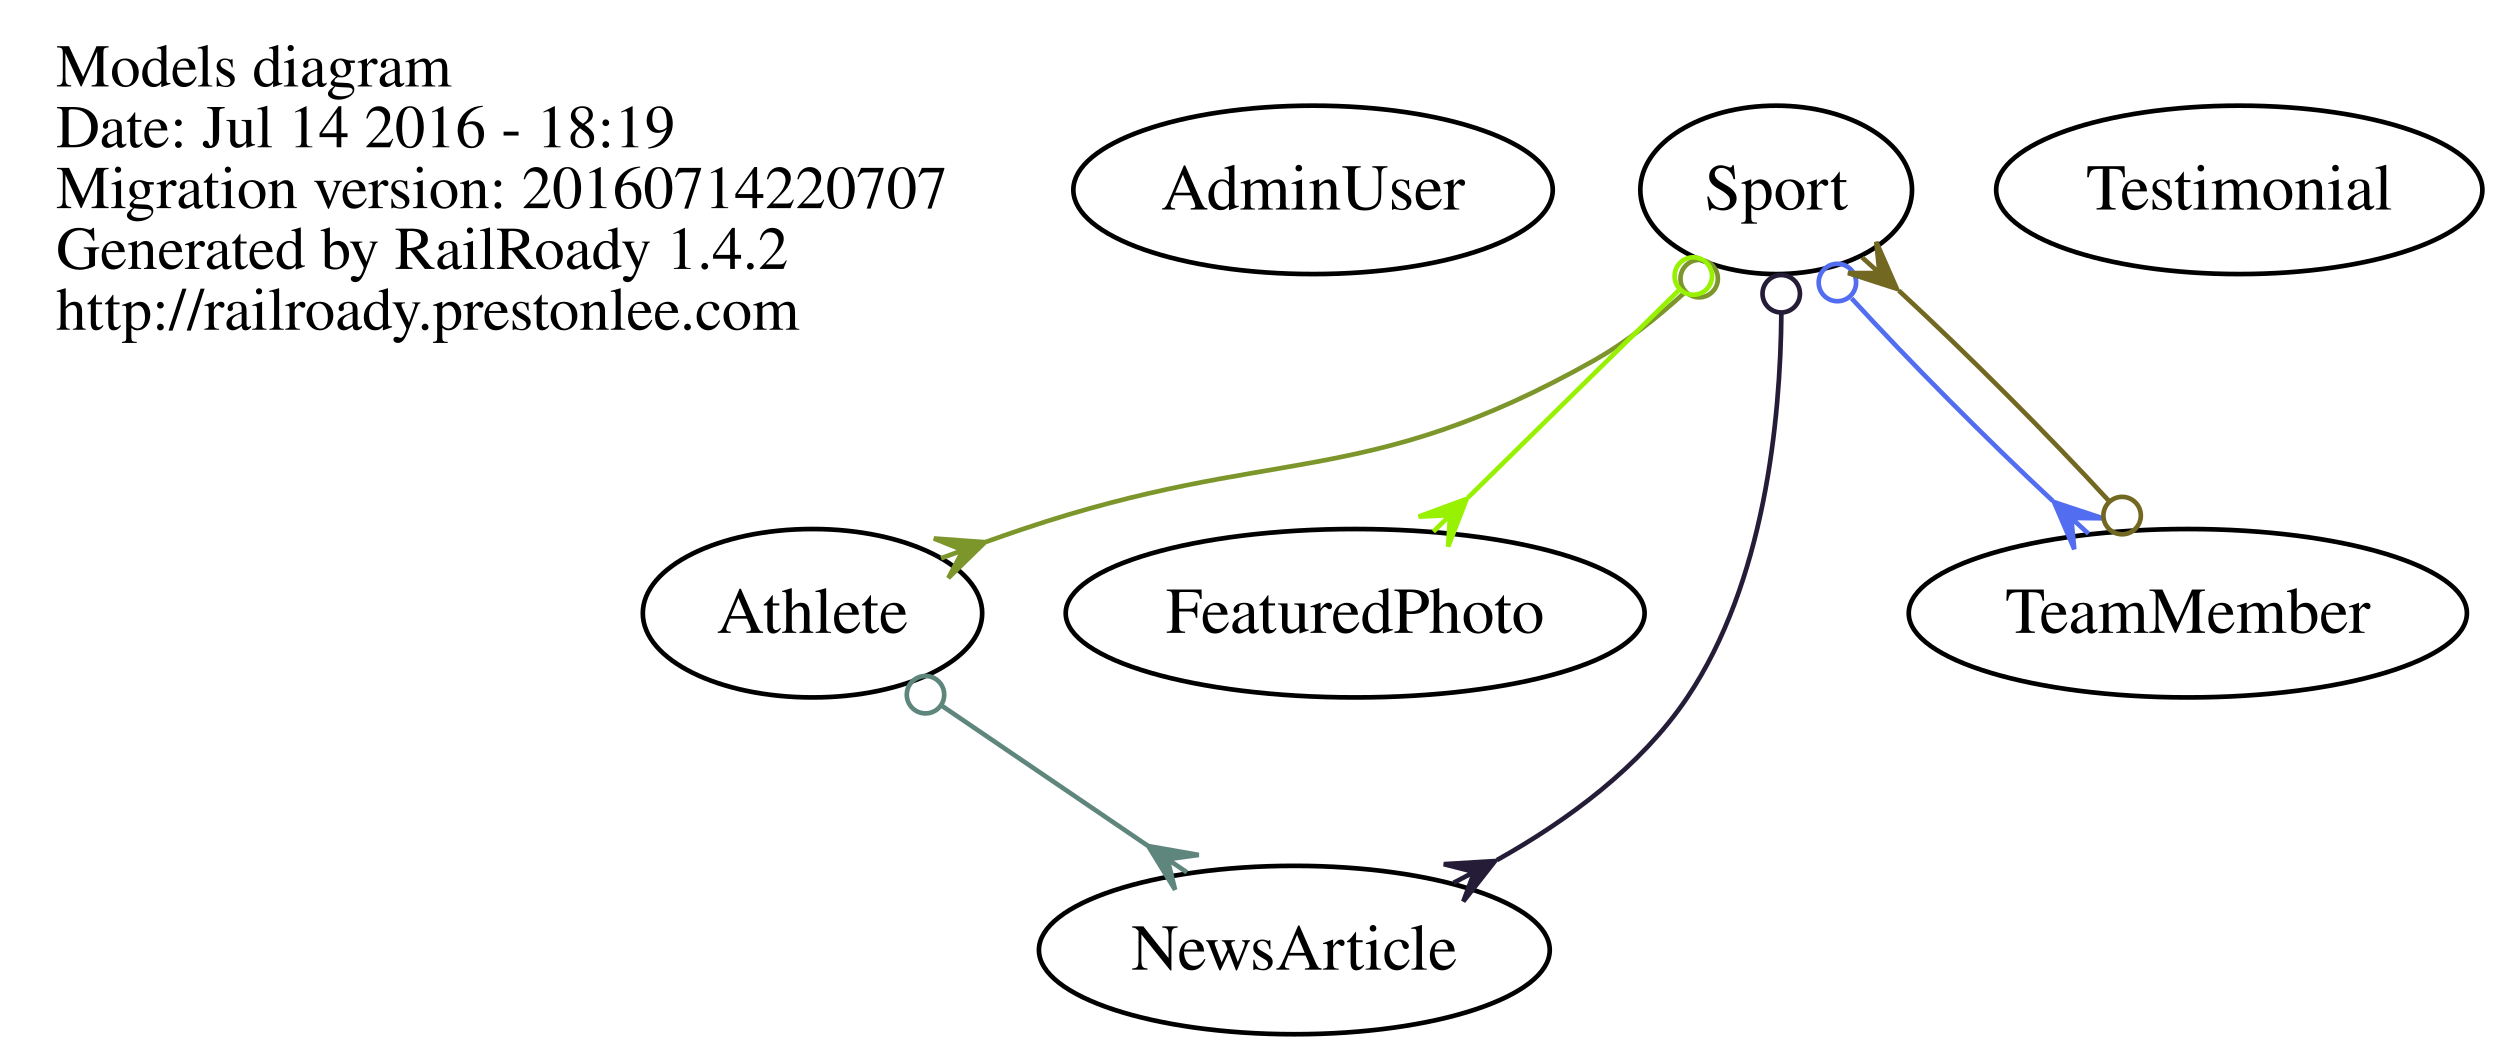
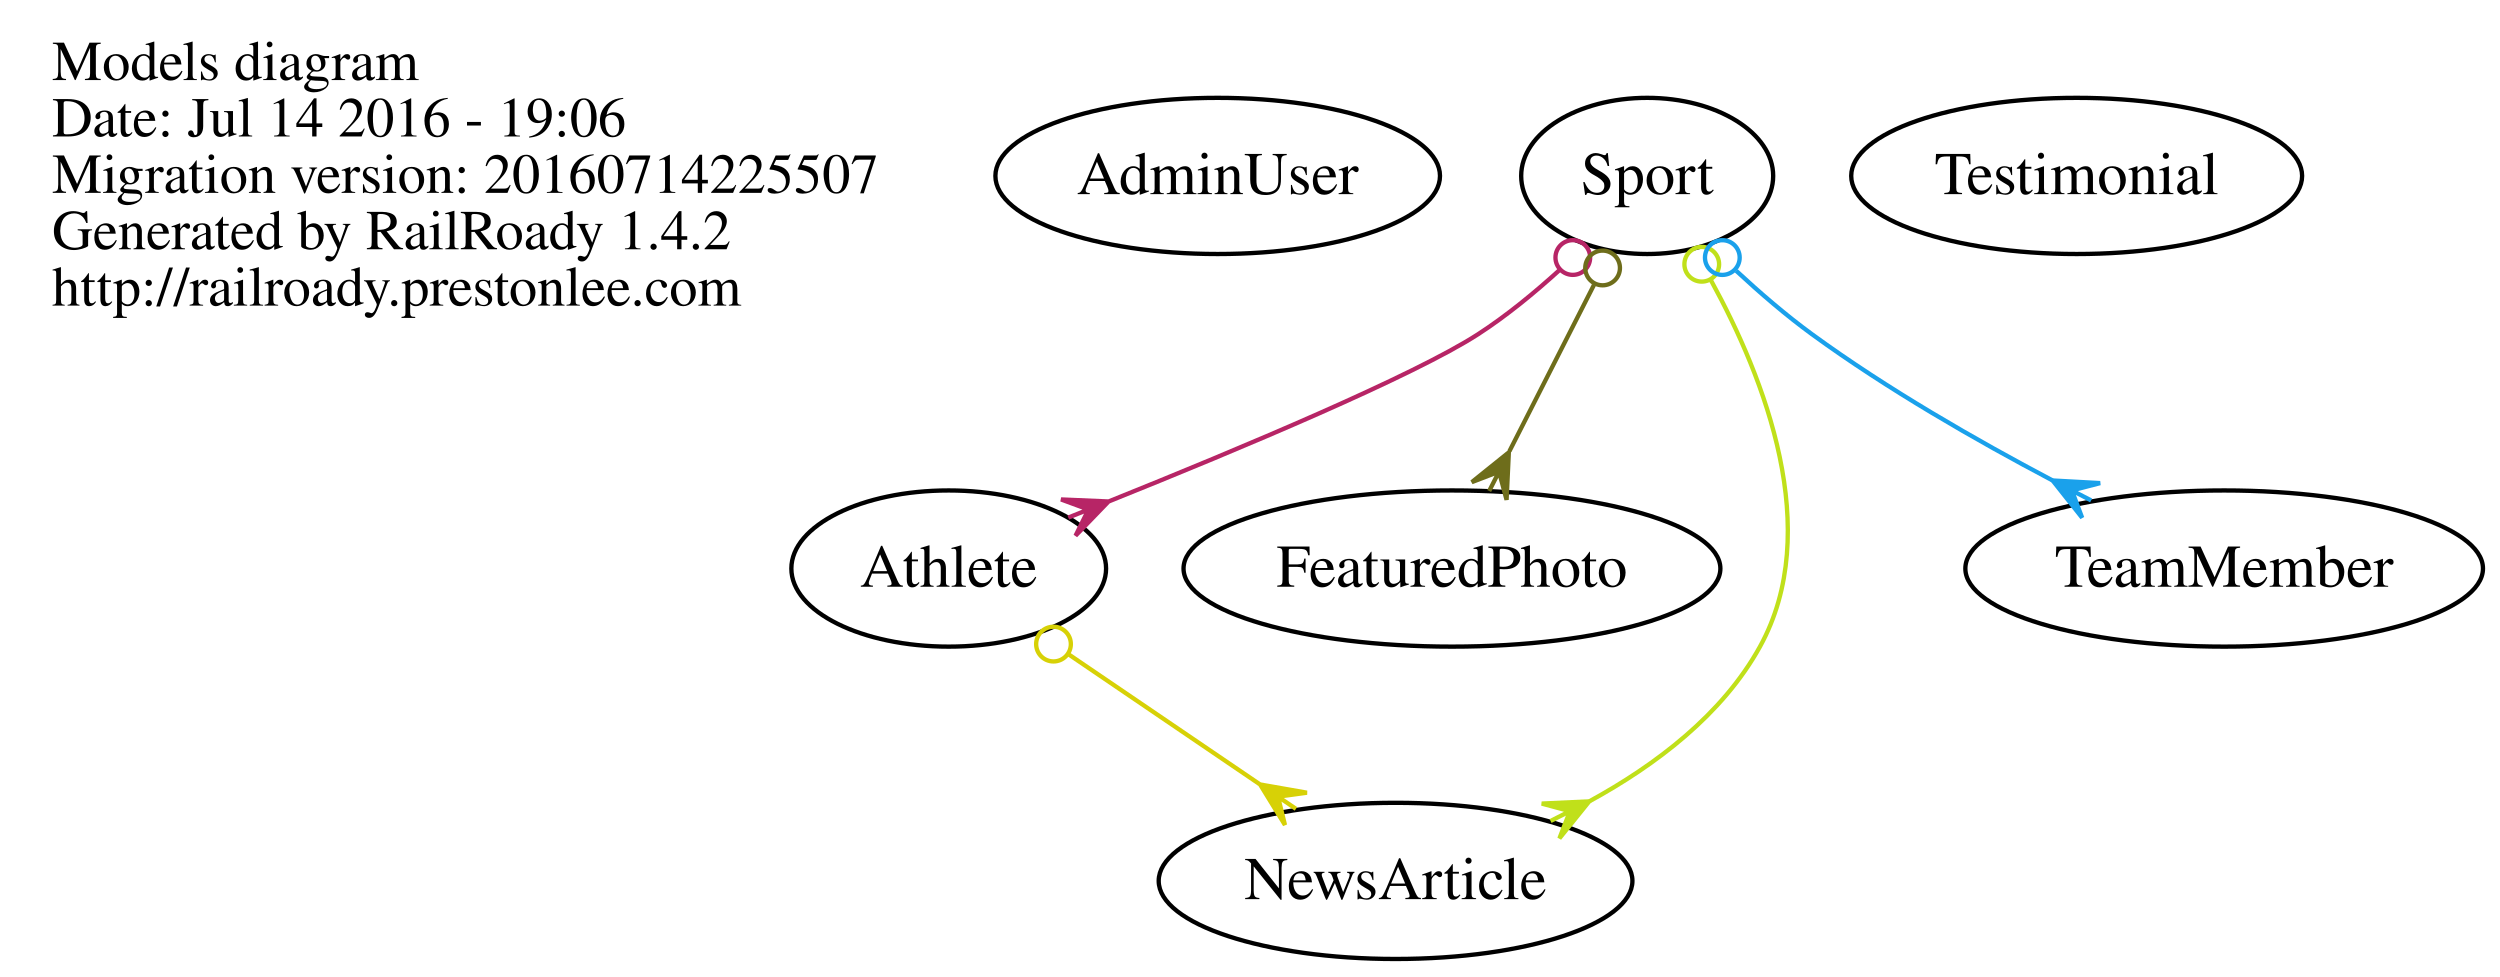
- <svg xmlns="http://www.w3.org/2000/svg" width="534pt" height="225pt" viewBox="0.00 0.00 534.42 225.00">
+ <svg xmlns="http://www.w3.org/2000/svg" width="576pt" height="225pt" viewBox="0.00 0.00 576.27 225.00">
  <g id="graph0" class="graph" transform="scale(1 1) rotate(0) translate(4 221)">
-     <polygon fill="none" stroke="none" points="-4,4 -4,-221 530.421,-221 530.421,4 -4,4" />
+     <polygon fill="none" stroke="none" points="-4,4 -4,-221 572.267,-221 572.267,4 -4,4" />
    <g id="node1" class="node">
      <text text-anchor="start" x="8" y="-202.6" font-family="Times,serif" font-size="13.00">Models diagram</text>
-       <text text-anchor="start" x="8" y="-189.6" font-family="Times,serif" font-size="13.00">Date: Jul 14 2016 - 18:19</text>
-       <text text-anchor="start" x="8" y="-176.6" font-family="Times,serif" font-size="13.00">Migration version: 20160714220707</text>
+       <text text-anchor="start" x="8" y="-189.6" font-family="Times,serif" font-size="13.00">Date: Jul 14 2016 - 19:06</text>
+       <text text-anchor="start" x="8" y="-176.6" font-family="Times,serif" font-size="13.00">Migration version: 20160714225507</text>
      <text text-anchor="start" x="8" y="-163.6" font-family="Times,serif" font-size="13.00">Generated by RailRoady 1.4.2</text>
      <text text-anchor="start" x="8" y="-150.6" font-family="Times,serif" font-size="13.00">http://railroady.prestonlee.com</text>
    </g>
    <g id="node2" class="node">
      <ellipse fill="none" stroke="black" cx="276.688" cy="-180.5" rx="51.242" ry="18" />
      <text text-anchor="middle" x="276.688" y="-176.3" font-family="Times,serif" font-size="14.00">AdminUser</text>
    </g>
    <g id="node3" class="node">
-       <ellipse fill="none" stroke="black" cx="169.688" cy="-90" rx="36.273" ry="18" />
-       <text text-anchor="middle" x="169.688" y="-85.8" font-family="Times,serif" font-size="14.00">Athlete</text>
+       <ellipse fill="none" stroke="black" cx="214.688" cy="-90" rx="36.273" ry="18" />
+       <text text-anchor="middle" x="214.688" y="-85.8" font-family="Times,serif" font-size="14.00">Athlete</text>
    </g>
    <g id="node5" class="node">
-       <ellipse fill="none" stroke="black" cx="272.688" cy="-18" rx="54.599" ry="18" />
-       <text text-anchor="middle" x="272.688" y="-13.8" font-family="Times,serif" font-size="14.00">NewsArticle</text>
+       <ellipse fill="none" stroke="black" cx="317.688" cy="-18" rx="54.599" ry="18" />
+       <text text-anchor="middle" x="317.688" y="-13.8" font-family="Times,serif" font-size="14.00">NewsArticle</text>
    </g>
    <g id="edge1" class="edge">
-       <path fill="none" stroke="#5f867c" d="M197.276,-70.251C210.852,-61.024 227.278,-49.861 241.329,-40.312" />
-       <ellipse fill="none" stroke="#5f867c" cx="193.84" cy="-72.586" rx="4" ry="4" />
-       <polygon fill="#5f867c" stroke="#5f867c" points="241.454,-40.227 252.254,-38.328 245.589,-37.416 249.725,-34.606 249.725,-34.606 249.725,-34.606 245.589,-37.416 247.195,-30.884 241.454,-40.227 241.454,-40.227" />
+       <path fill="none" stroke="#d7d106" d="M242.276,-70.251C255.852,-61.024 272.278,-49.861 286.329,-40.312" />
+       <ellipse fill="none" stroke="#d7d106" cx="238.84" cy="-72.586" rx="4" ry="4" />
+       <polygon fill="#d7d106" stroke="#d7d106" points="286.454,-40.227 297.254,-38.328 290.589,-37.416 294.725,-34.606 294.725,-34.606 294.725,-34.606 290.589,-37.416 292.195,-30.884 286.454,-40.227 286.454,-40.227" />
    </g>
    <g id="node4" class="node">
-       <ellipse fill="none" stroke="black" cx="285.688" cy="-90" rx="61.874" ry="18" />
-       <text text-anchor="middle" x="285.688" y="-85.8" font-family="Times,serif" font-size="14.00">FeaturedPhoto</text>
+       <ellipse fill="none" stroke="black" cx="330.688" cy="-90" rx="61.874" ry="18" />
+       <text text-anchor="middle" x="330.688" y="-85.8" font-family="Times,serif" font-size="14.00">FeaturedPhoto</text>
    </g>
    <g id="node6" class="node">
      <ellipse fill="none" stroke="black" cx="375.688" cy="-180.5" rx="29.043" ry="18" />
      <text text-anchor="middle" x="375.688" y="-176.3" font-family="Times,serif" font-size="14.00">Sport</text>
    </g>
    <g id="edge2" class="edge">
-       <path fill="none" stroke="#7d962c" d="M356.145,-158.558C350.304,-153.217 343.602,-147.892 336.688,-144 287.423,-116.269 268.279,-126.002 214.688,-108 212.105,-107.132 209.45,-106.21 206.782,-105.26" />
-       <ellipse fill="none" stroke="#7d962c" cx="359.23" cy="-161.523" rx="4" ry="4" />
-       <polygon fill="#7d962c" stroke="#7d962c" points="206.571,-105.183 198.72,-97.528 201.874,-103.469 197.177,-101.755 197.177,-101.755 197.177,-101.755 201.874,-103.469 195.634,-105.982 206.571,-105.183 206.571,-105.183" />
+       <path fill="none" stroke="#b72566" d="M355.516,-158.835C349.746,-153.584 343.237,-148.236 336.688,-144 321.991,-134.494 281.92,-117.661 251.679,-105.512" />
+       <ellipse fill="none" stroke="#b72566" cx="358.545" cy="-161.692" rx="4" ry="4" />
+       <polygon fill="#b72566" stroke="#b72566" points="251.538,-105.456 243.92,-97.569 246.894,-103.602 242.251,-101.748 242.251,-101.748 242.251,-101.748 246.894,-103.602 240.582,-105.927 251.538,-105.456 251.538,-105.456" />
    </g>
    <g id="edge3" class="edge">
-       <path fill="none" stroke="#98f101" d="M354.812,-158.973C341.367,-145.751 323.841,-128.518 309.802,-114.712" />
-       <ellipse fill="none" stroke="#98f101" cx="357.974" cy="-162.081" rx="4" ry="4" />
-       <polygon fill="#98f101" stroke="#98f101" points="309.539,-114.453 305.564,-104.233 305.974,-110.948 302.408,-107.442 302.408,-107.442 302.408,-107.442 305.974,-110.948 299.253,-110.651 309.539,-114.453 309.539,-114.453" />
+       <path fill="none" stroke="#6e6d1b" d="M363.429,-155.391C357.388,-143.511 350.095,-129.168 343.927,-117.037" />
+       <ellipse fill="none" stroke="#6e6d1b" cx="365.411" cy="-159.288" rx="4" ry="4" />
+       <polygon fill="#6e6d1b" stroke="#6e6d1b" points="343.799,-116.786 343.278,-105.833 341.533,-112.329 339.267,-107.872 339.267,-107.872 339.267,-107.872 341.533,-112.329 335.256,-109.912 343.799,-116.786 343.799,-116.786" />
    </g>
    <g id="edge4" class="edge">
-       <path fill="none" stroke="#251d38" d="M376.801,-154.278C376.615,-131.031 373.157,-96.522 356.688,-72 346.736,-57.182 331.097,-45.682 315.999,-37.239" />
-       <ellipse fill="none" stroke="#251d38" cx="376.77" cy="-158.293" rx="4" ry="4" />
-       <polygon fill="#251d38" stroke="#251d38" points="315.58,-37.019 308.813,-28.39 311.151,-34.697 306.723,-32.375 306.723,-32.375 306.723,-32.375 311.151,-34.697 304.633,-36.36 315.58,-37.019 315.58,-37.019" />
+       <path fill="none" stroke="#c0e01a" d="M390.402,-156.419C402.826,-133.739 416.433,-98.738 401.688,-72 393.056,-56.348 377.643,-44.682 362.355,-36.34" />
+       <ellipse fill="none" stroke="#c0e01a" cx="388.267" cy="-160.14" rx="4" ry="4" />
+       <polygon fill="#c0e01a" stroke="#c0e01a" points="362.338,-36.332 355.456,-27.794 357.879,-34.07 353.42,-31.808 353.42,-31.808 353.42,-31.808 357.879,-34.07 351.384,-35.821 362.338,-36.332 362.338,-36.332" />
    </g>
    <g id="node7" class="node">
-       <ellipse fill="none" stroke="black" cx="463.688" cy="-90" rx="59.659" ry="18" />
-       <text text-anchor="middle" x="463.688" y="-85.8" font-family="Times,serif" font-size="14.00">TeamMember</text>
+       <ellipse fill="none" stroke="black" cx="508.688" cy="-90" rx="59.659" ry="18" />
+       <text text-anchor="middle" x="508.688" y="-85.8" font-family="Times,serif" font-size="14.00">TeamMember</text>
    </g>
    <g id="edge5" class="edge">
-       <path fill="none" stroke="#526def" d="M391.816,-157.304C403.896,-144.094 420.514,-127.36 434.804,-114.009" />
-       <ellipse fill="none" stroke="#526def" cx="388.774" cy="-160.699" rx="4" ry="4" />
-       <polygon fill="#526def" stroke="#526def" points="435.092,-113.745 445.502,-110.299 438.776,-110.364 442.46,-106.983 442.46,-106.983 442.46,-106.983 438.776,-110.364 439.417,-103.668 435.092,-113.745 435.092,-113.745" />
-     </g>
-     <g id="edge6" class="edge">
-       <path fill="none" stroke="#726821" d="M446.813,-114.01C434.038,-127.919 416.49,-145.5 401.932,-158.943" />
-       <ellipse fill="none" stroke="#726821" cx="449.64" cy="-110.875" rx="4" ry="4" />
-       <polygon fill="#726821" stroke="#726821" points="401.48,-159.352 391.044,-162.721 397.771,-162.705 394.062,-166.059 394.062,-166.059 394.062,-166.059 397.771,-162.705 397.08,-169.397 401.48,-159.352 401.48,-159.352" />
+       <path fill="none" stroke="#1aa1eb" d="M396.212,-158.628C401.667,-153.564 407.711,-148.359 413.688,-144 430.97,-131.396 451.554,-119.57 469.137,-110.302" />
+       <ellipse fill="none" stroke="#1aa1eb" cx="393.01" cy="-161.685" rx="4" ry="4" />
+       <polygon fill="#1aa1eb" stroke="#1aa1eb" points="469.145,-110.298 480.095,-109.693 473.585,-107.997 478.024,-105.697 478.024,-105.697 478.024,-105.697 473.585,-107.997 475.954,-101.702 469.145,-110.298 469.145,-110.298" />
    </g>
    <g id="node8" class="node">
      <ellipse fill="none" stroke="black" cx="474.688" cy="-180.5" rx="51.968" ry="18" />
      <text text-anchor="middle" x="474.688" y="-176.3" font-family="Times,serif" font-size="14.00">Testimonial</text>
    </g>
  </g>
</svg>
